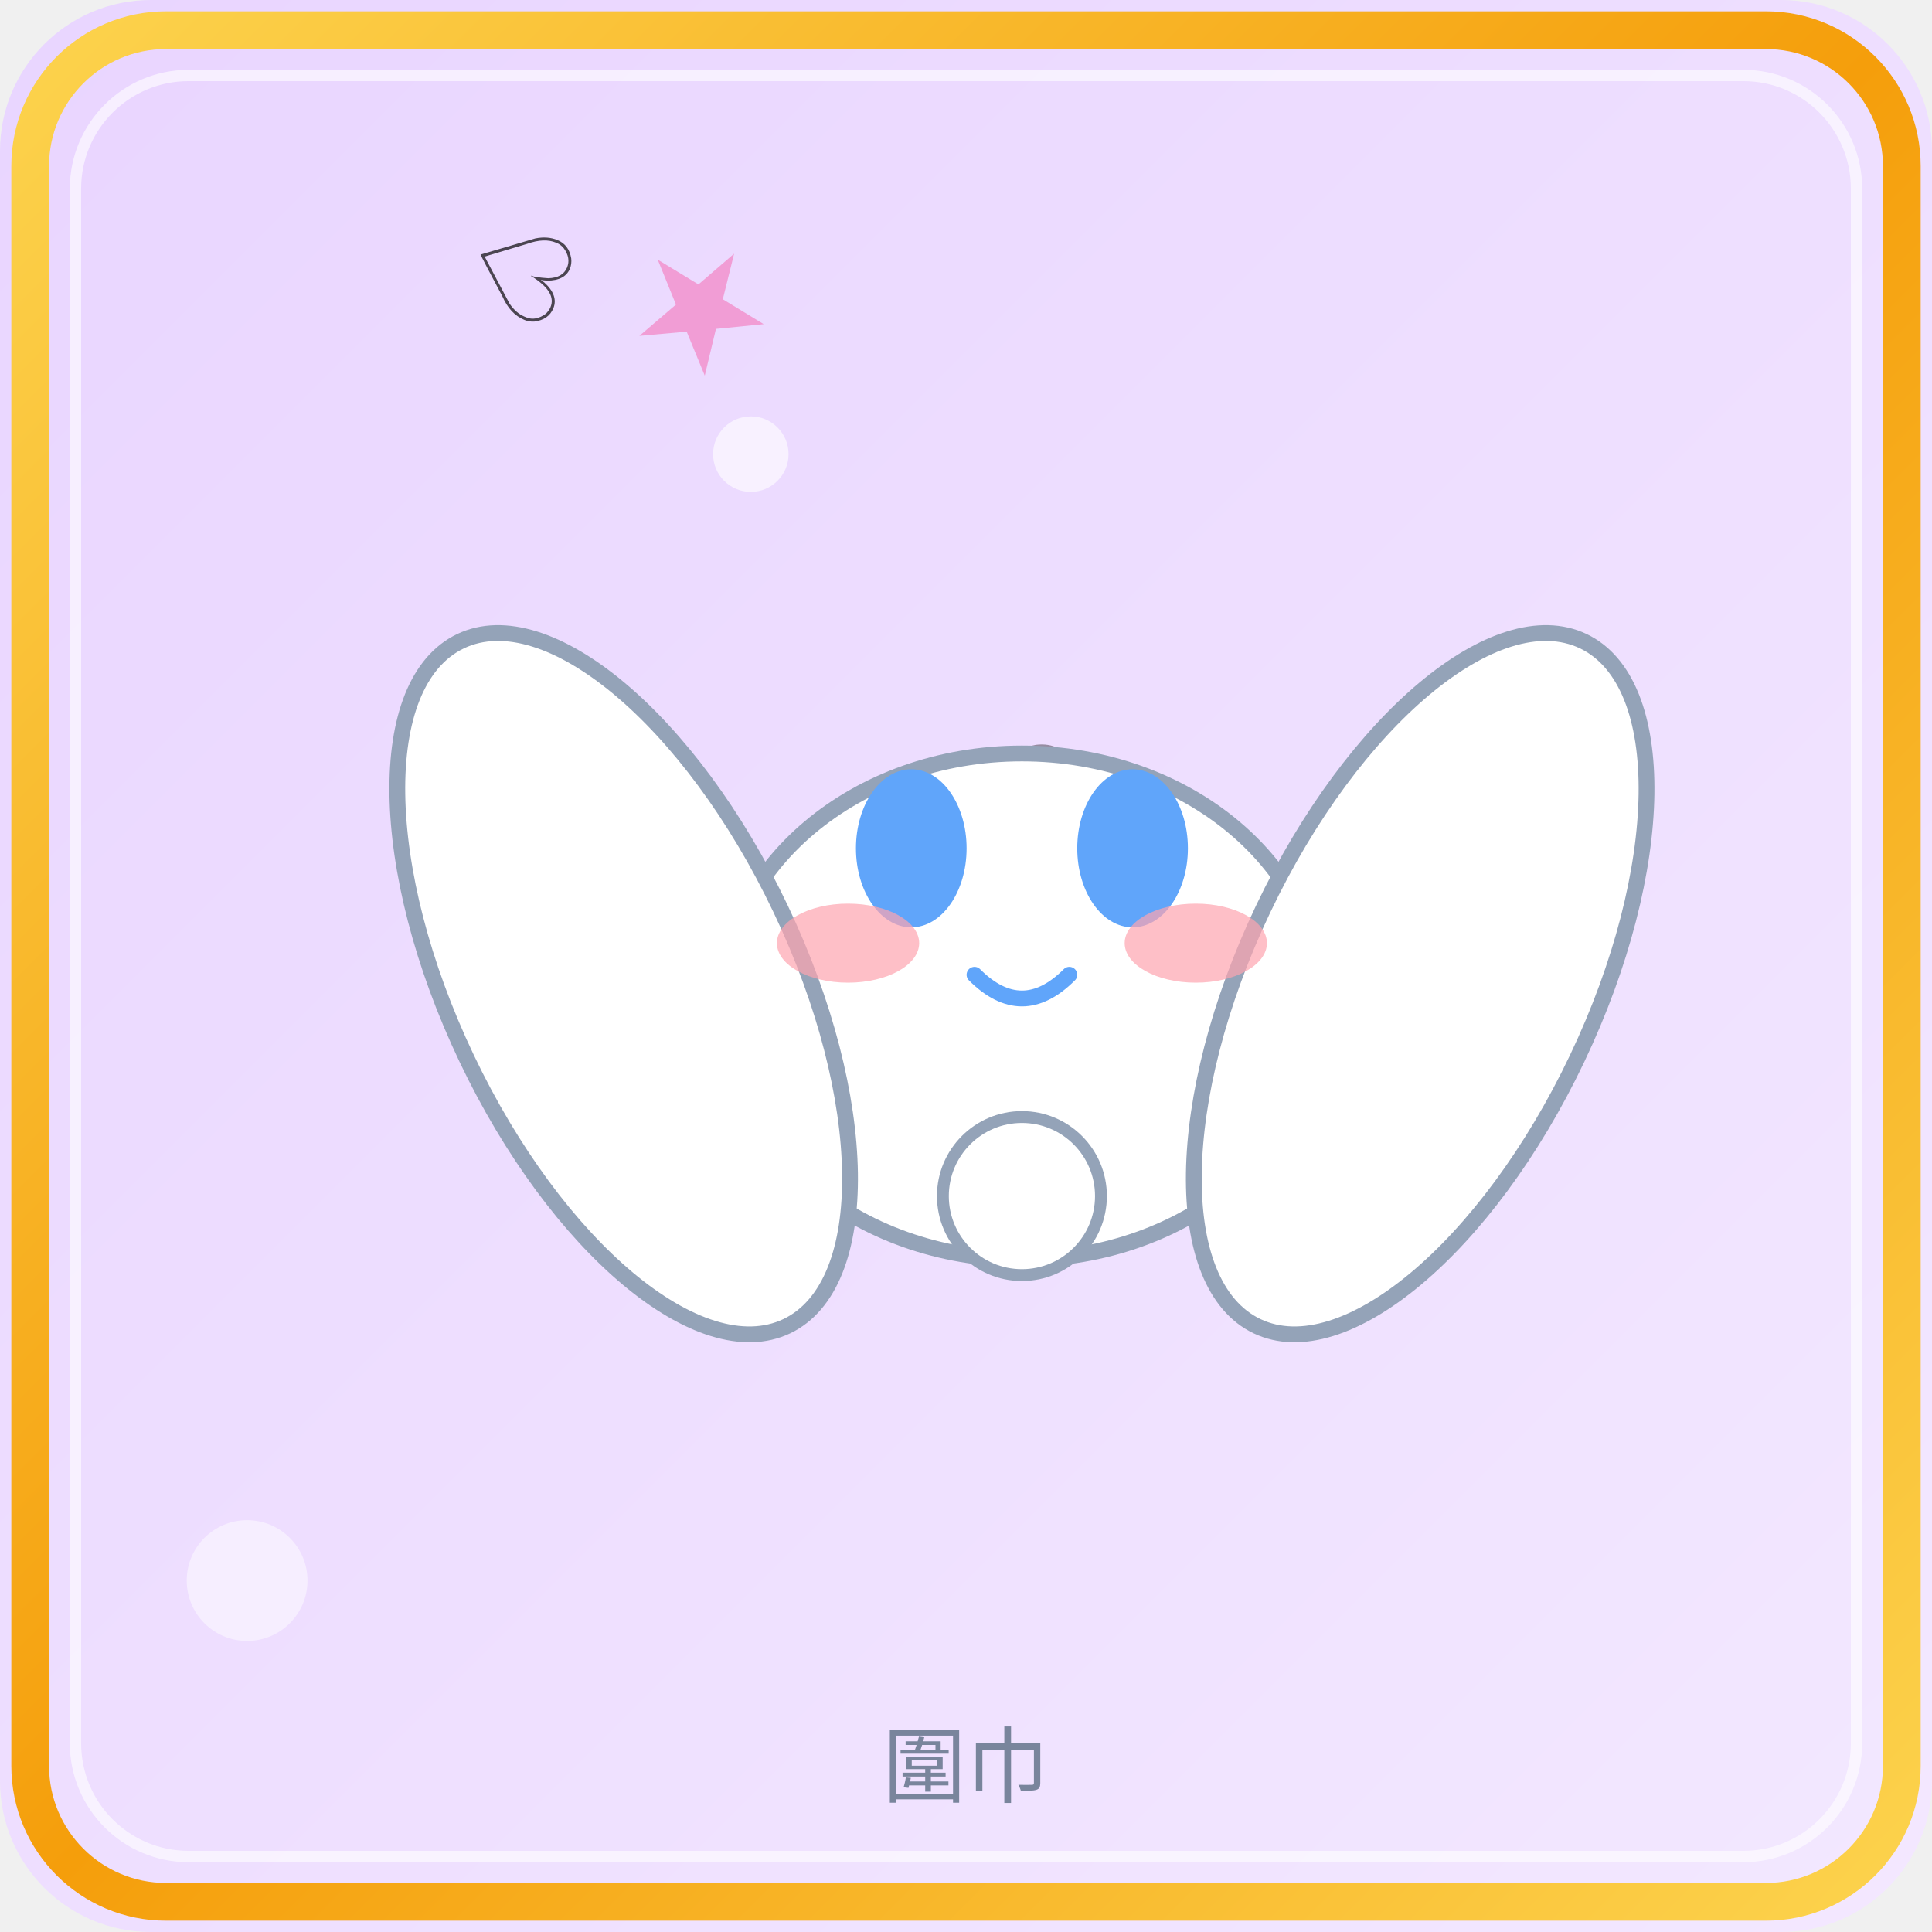
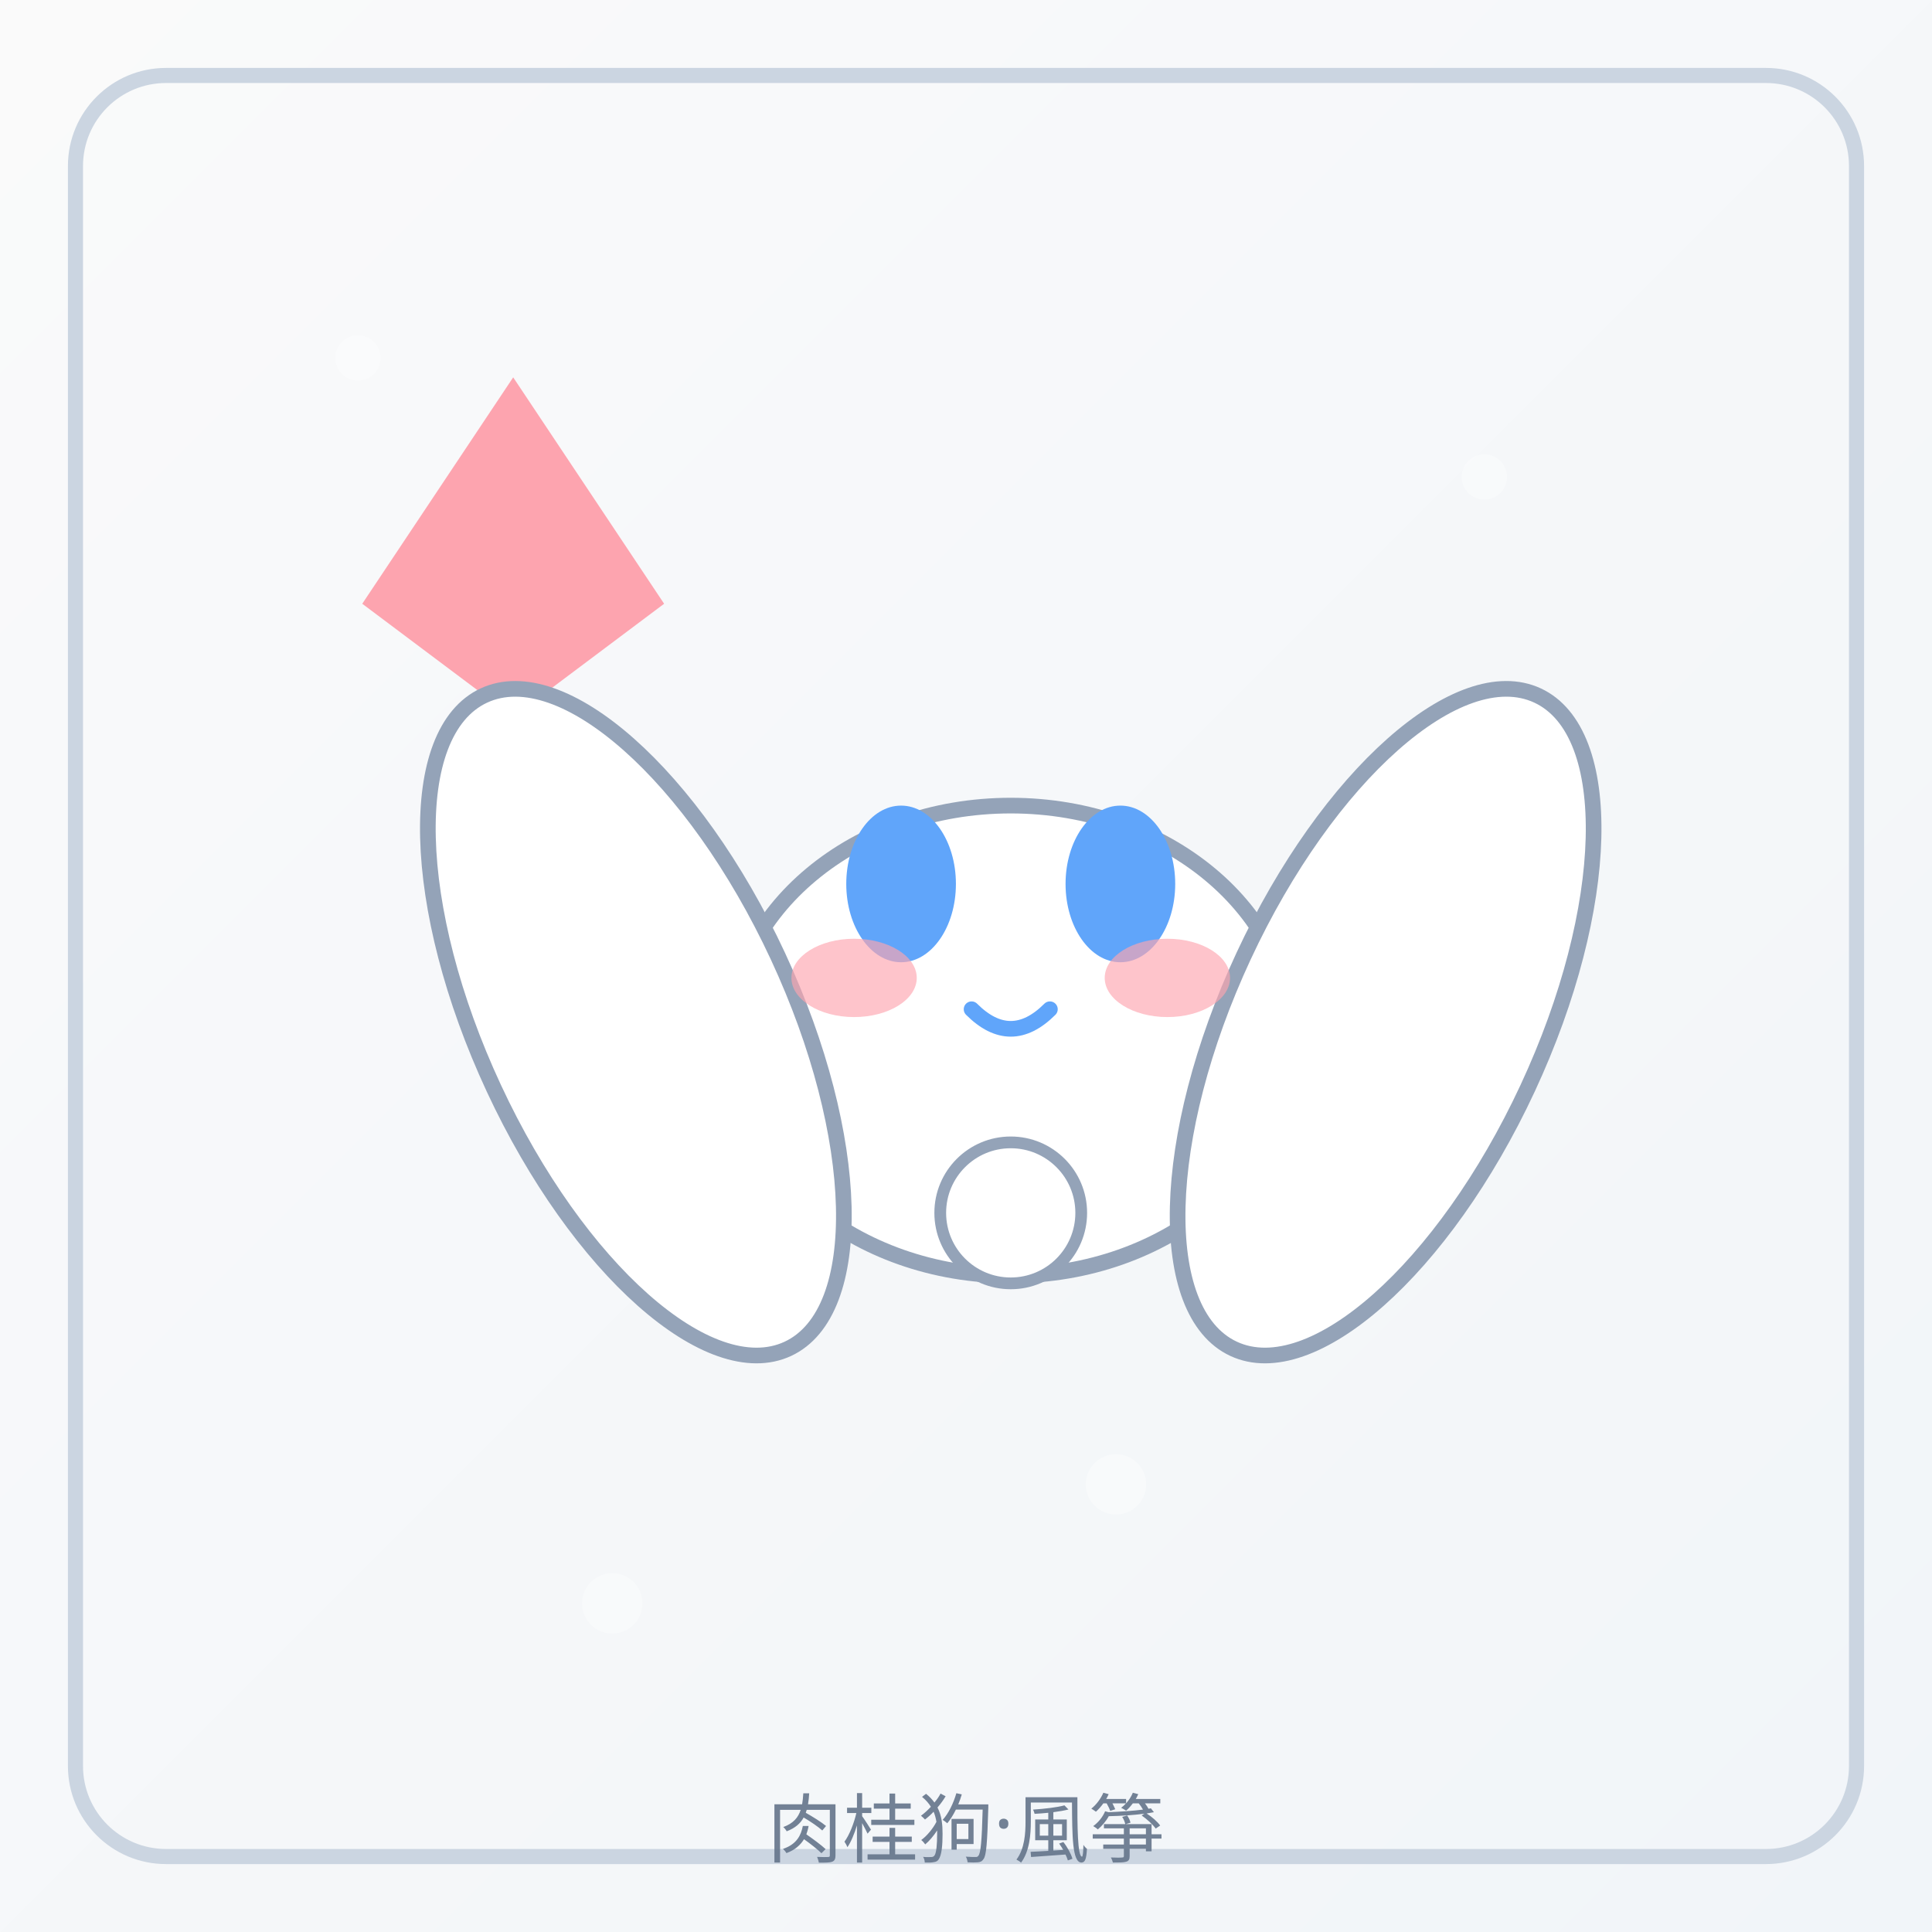
<svg xmlns="http://www.w3.org/2000/svg" viewBox="0 0 256 256" width="256" height="256">
  <defs>
    <linearGradient id="bg" x1="0%" y1="0%" x2="100%" y2="100%">
-       <stop offset="0%" stop-color="#e9d5ff" />
-       <stop offset="100%" stop-color="#f3e8ff" />
+       <stop offset="0%" stop-color="#fafafa" />
+       <stop offset="100%" stop-color="#f1f5f9" />
    </linearGradient>
    <linearGradient id="gold" x1="0%" y1="0%" x2="100%" y2="100%">
      <stop offset="0%" stop-color="#fcd34d" />
      <stop offset="50%" stop-color="#f59e0b" />
      <stop offset="100%" stop-color="#fcd34d" />
    </linearGradient>
  </defs>
-   <rect width="256" height="256" rx="20" fill="url(#bg)" />
-   <text x="151.112" y="111.8" font-size="14" fill="#f472b6" opacity="0.407" transform="rotate(253.8 151.112 111.8)">★</text>
-   <circle cx="99.488" cy="60.176" r="5" fill="#fff" opacity="0.616" />
-   <text x="199.928" y="160.616" font-size="16" opacity="0.509" transform="rotate(228.6 199.928 160.616)">♡</text>
-   <text x="148.304" y="108.992" font-size="26" fill="#f472b6" opacity="0.718" transform="rotate(142.56 148.304 108.992)">★</text>
-   <circle cx="32.744" cy="209.432" r="8" fill="#fff" opacity="0.477" />
-   <text x="133.184" y="93.872" font-size="16" opacity="0.37" transform="rotate(117.36 133.184 93.872)">♡</text>
-   <text x="81.56" y="42.248" font-size="22" fill="#f472b6" opacity="0.579" transform="rotate(31.32 81.56 42.248)">★</text>
-   <circle cx="182" cy="142.688" r="6" fill="#fff" opacity="0.788" />
-   <text x="66.44" y="27.128" font-size="16" opacity="0.681" transform="rotate(112.68 66.44 27.128)">♡</text>
-   <text x="128" y="238" text-anchor="middle" font-family="Segoe UI, sans-serif" font-size="11" fill="#64748b" opacity="0.85">圍巾</text>
-   <g transform="translate(135.41,114.5) scale(1.04725)">
-     <ellipse cx="0" cy="18" rx="38" ry="32" fill="#fff" stroke="#94a3b8" stroke-width="2" />
-     <ellipse cx="-52" cy="-8" rx="22" ry="48" fill="#fff" stroke="#94a3b8" stroke-width="2" transform="rotate(-25.46)" />
-     <ellipse cx="52" cy="-8" rx="22" ry="48" fill="#fff" stroke="#94a3b8" stroke-width="2" transform="rotate(25.46)" />
+   <rect width="256" height="256" fill="url(#bg)" />
+   <circle cx="47.432" cy="47.432" r="3" fill="#fff" opacity="0.35" />
+   <circle cx="147.872" cy="196.688" r="4" fill="#fff" opacity="0.35" />
+   <circle cx="96.248" cy="129.944" r="5" fill="#fff" opacity="0.35" />
+   <circle cx="196.688" cy="63.2" r="3" fill="#fff" opacity="0.35" />
+   <circle cx="81.128" cy="212.456" r="4" fill="#fff" opacity="0.35" />
+   <polygon points="48,80 68,50 88,80 68,95" fill="#fda4af" />
+   <line x1="68" y1="95" x2="68" y2="130" stroke="#94a3b8" stroke-width="2" />
+   <g transform="translate(133.928,119.2) rotate(0) scale(1.0378)">
+     <ellipse cx="0" cy="18" rx="36" ry="30" fill="#ffffff" stroke="#94a3b8" stroke-width="2" />
+     <ellipse cx="-50" cy="-6" rx="20" ry="46" fill="#ffffff" stroke="#94a3b8" stroke-width="2" transform="rotate(-24.952)" />
+     <ellipse cx="50" cy="-6" rx="20" ry="46" fill="#ffffff" stroke="#94a3b8" stroke-width="2" transform="rotate(24.952)" />
    <ellipse cx="-14" cy="-2" rx="7" ry="10" fill="#60a5fa" />
    <ellipse cx="14" cy="-2" rx="7" ry="10" fill="#60a5fa" />
-     <ellipse cx="-22" cy="10" rx="9" ry="5" fill="#fda4af" opacity="0.7" />
-     <ellipse cx="22" cy="10" rx="9" ry="5" fill="#fda4af" opacity="0.7" />
-     <path d="M-6 14 Q0 20 6 14" fill="none" stroke="#60a5fa" stroke-width="2" stroke-linecap="round" />
-     <circle cx="0" cy="42" r="10" fill="#fff" stroke="#94a3b8" stroke-width="1.5" />
+     <ellipse cx="-20" cy="10" rx="8" ry="5" fill="#fda4af" opacity="0.65" />
+     <ellipse cx="20" cy="10" rx="8" ry="5" fill="#fda4af" opacity="0.65" />
+     <path d="M-5 14 Q0 19 5 14" fill="none" stroke="#60a5fa" stroke-width="2" stroke-linecap="round" />
+     <circle cx="0" cy="40" r="9" fill="#ffffff" stroke="#94a3b8" stroke-width="1.5" />
  </g>
-   <rect x="4" y="4" width="248" height="248" rx="18" fill="none" stroke="url(#gold)" stroke-width="5" />
-   <rect x="10" y="10" width="236" height="236" rx="15" fill="none" stroke="#fff" stroke-width="1.5" opacity="0.6" />
+   <rect x="10" y="10" width="236" height="236" rx="12" fill="none" stroke="#cbd5e1" stroke-width="2" />
+   <text x="128" y="246" text-anchor="middle" font-family="Segoe UI, sans-serif" font-size="10" fill="#64748b" opacity="0.9">肉桂狗·風箏</text>
</svg>
